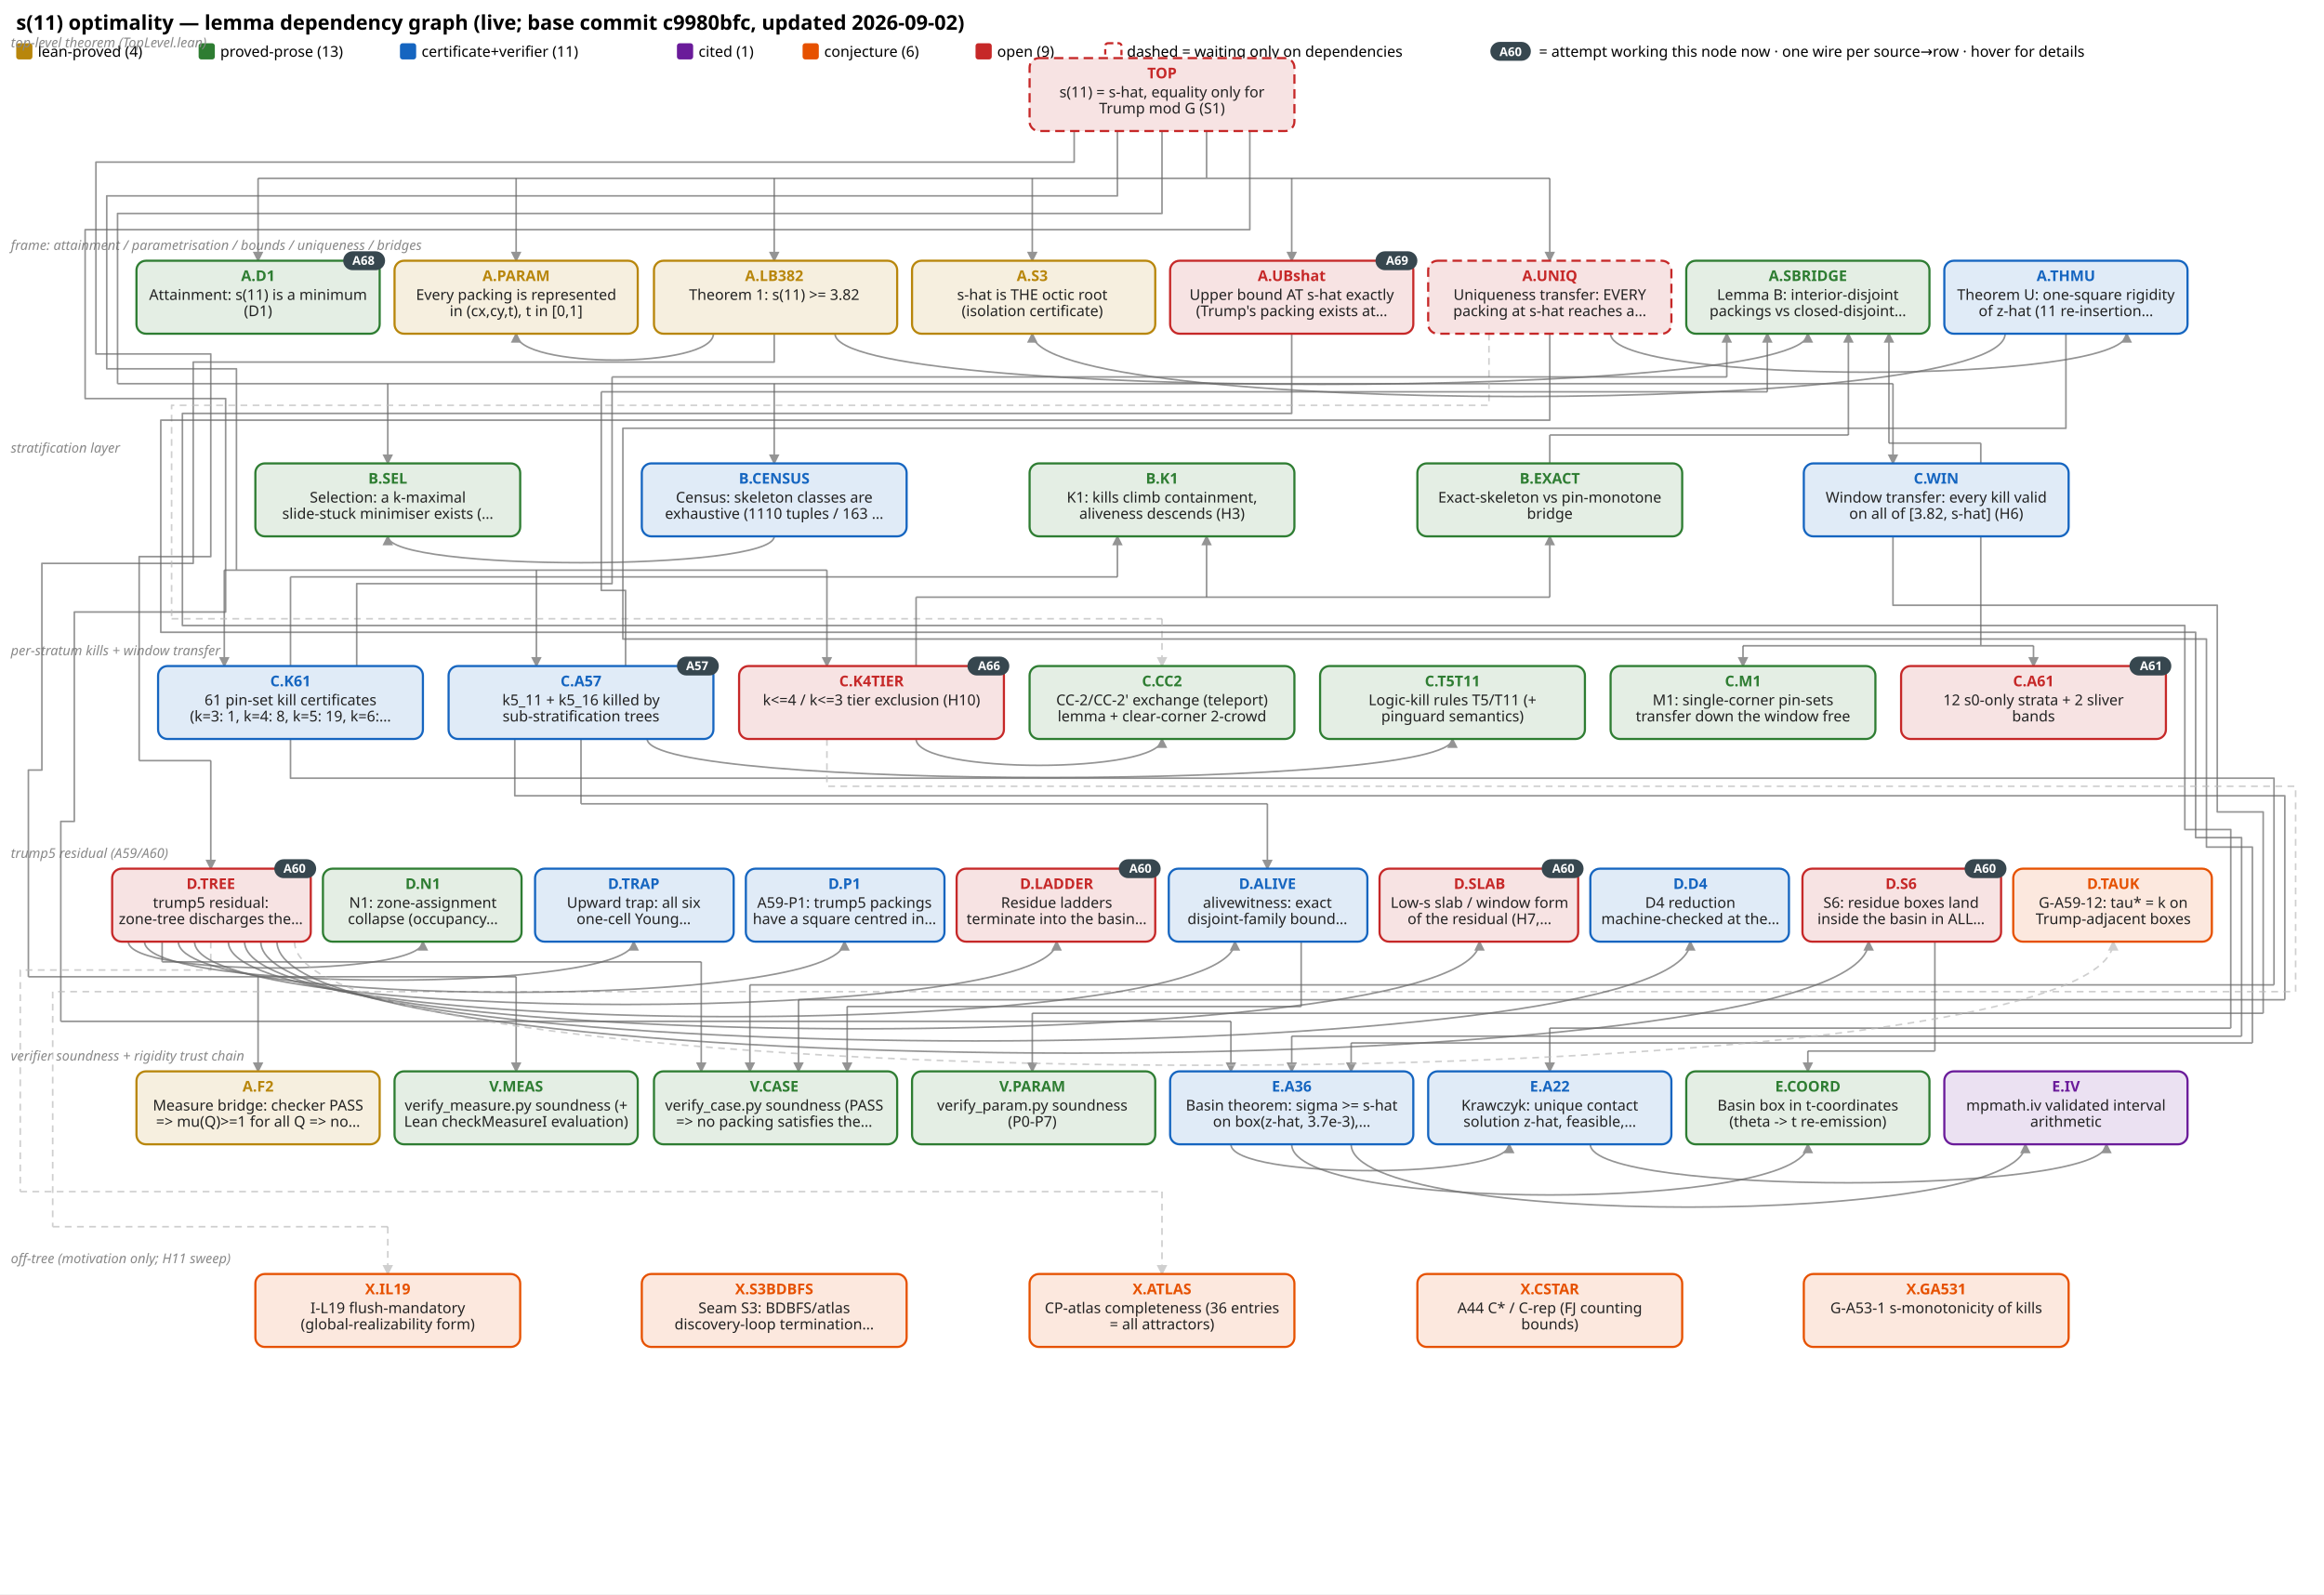
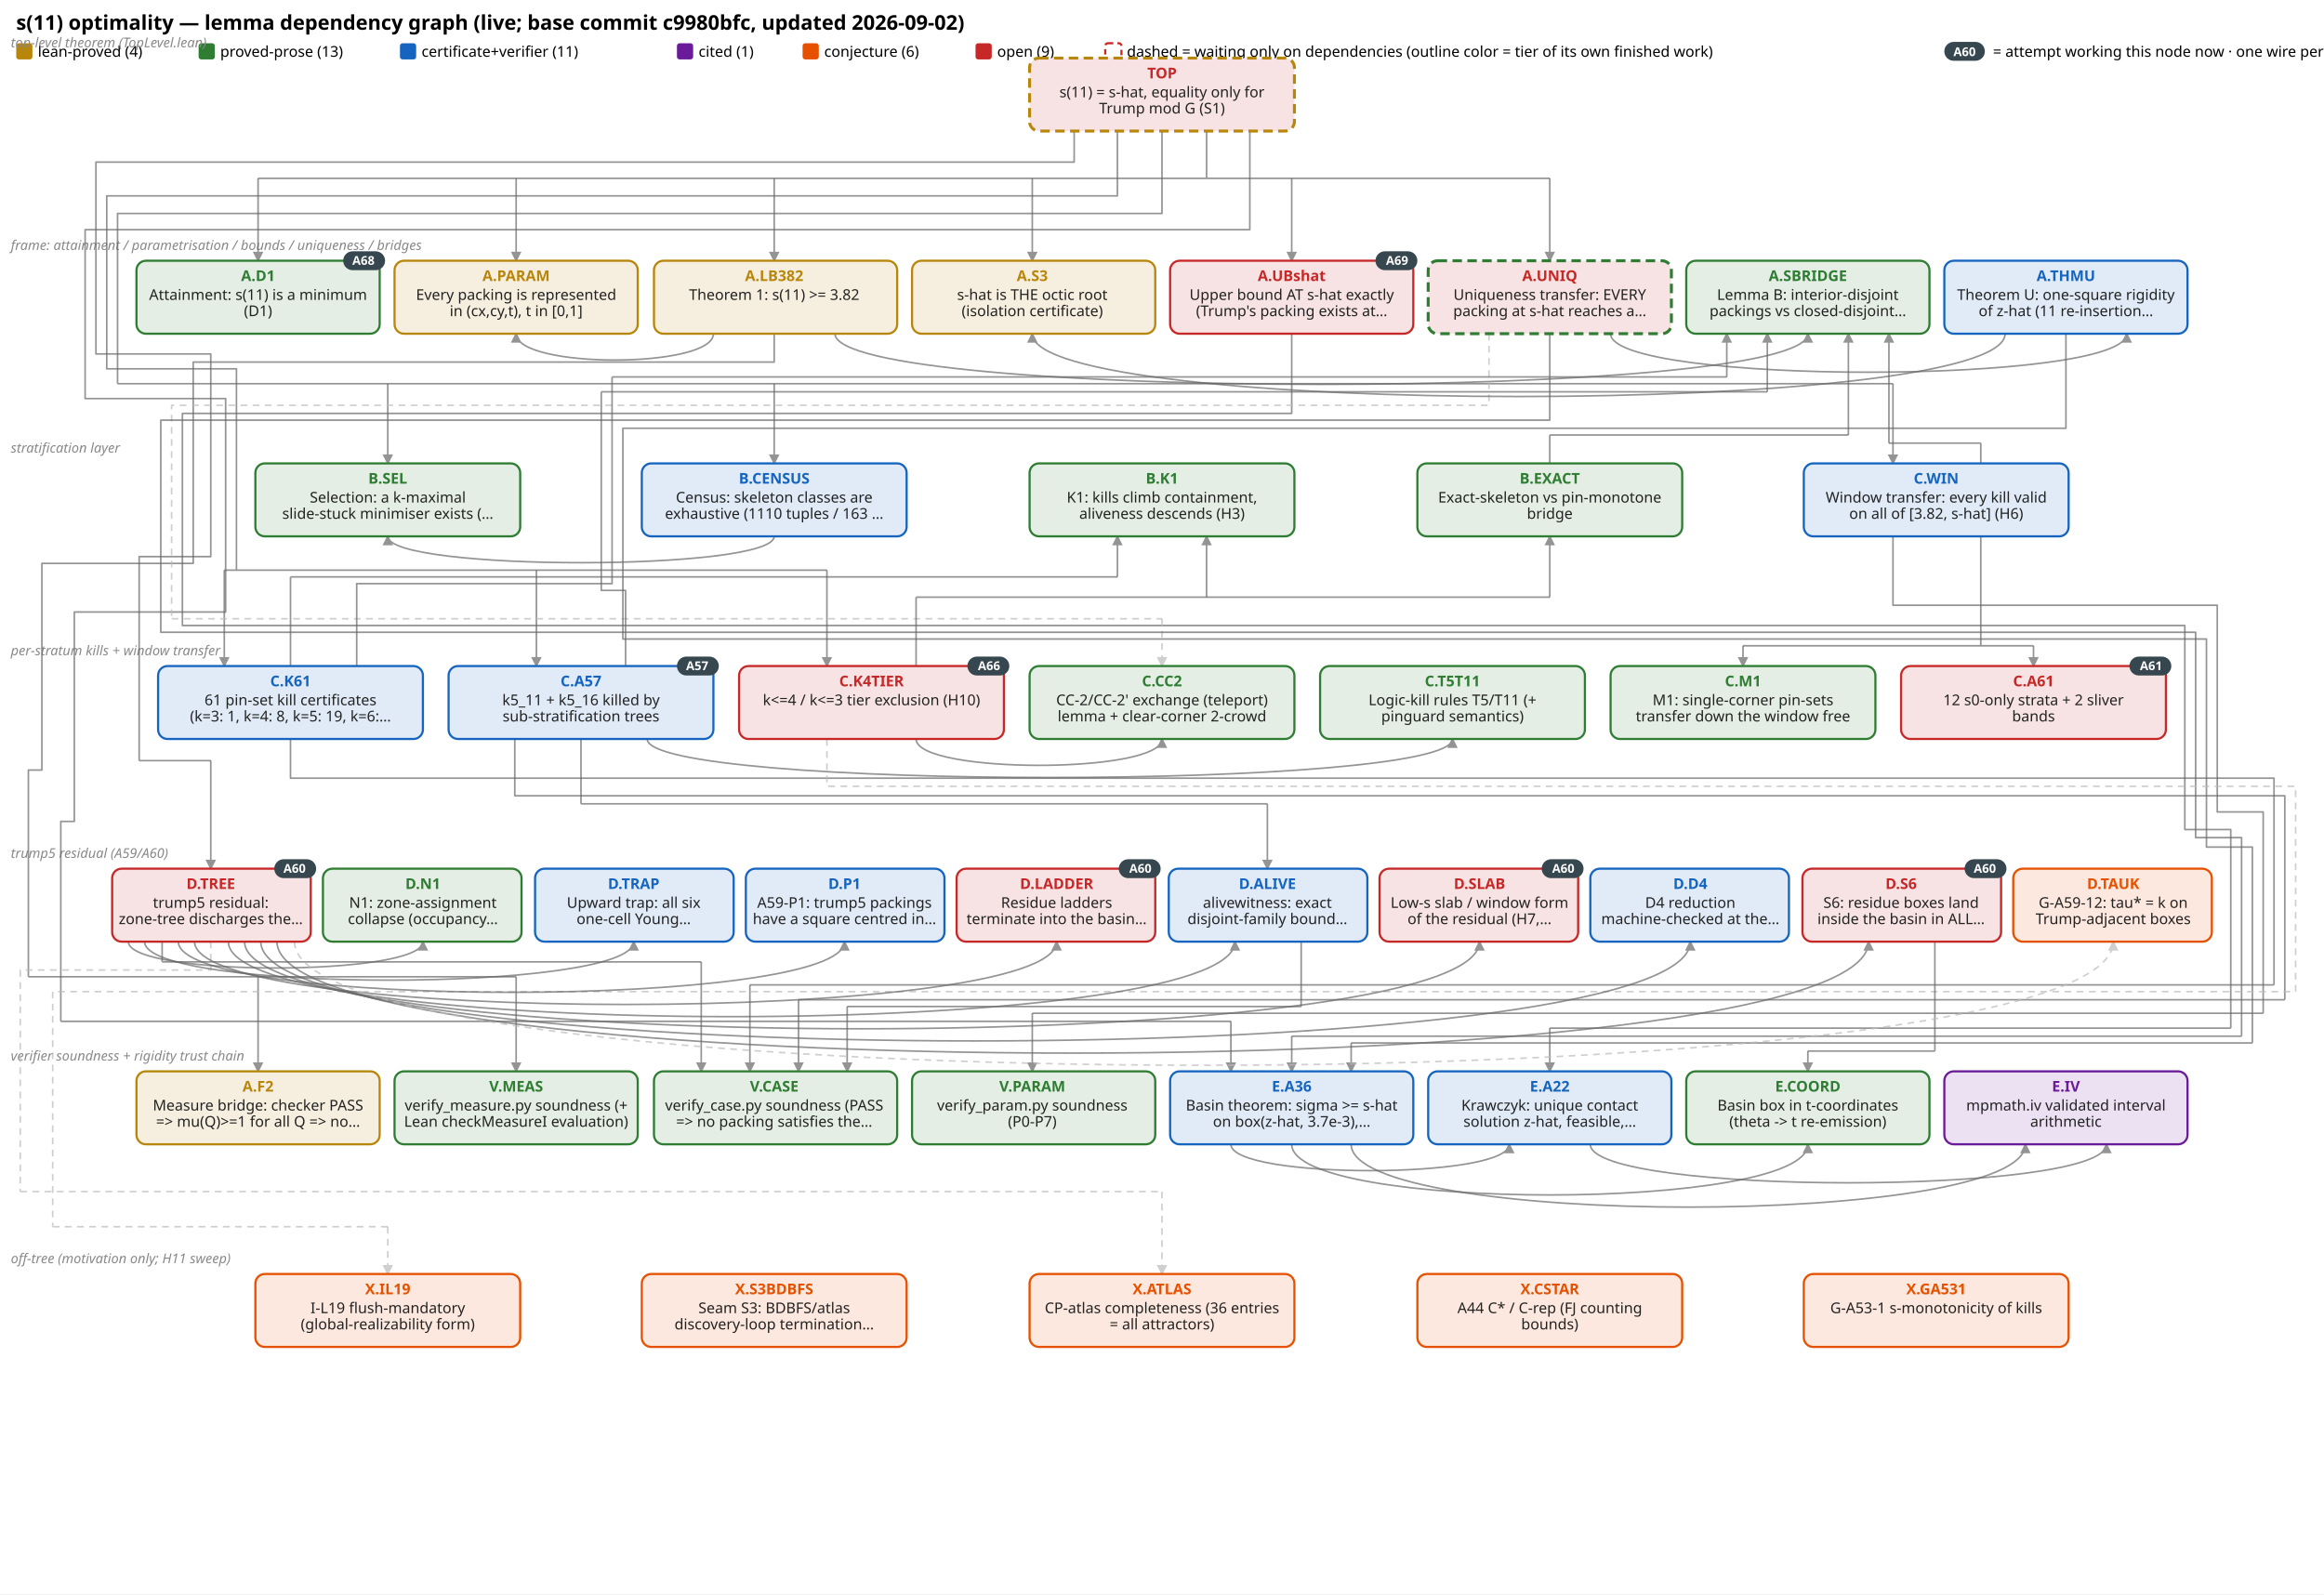
<svg xmlns="http://www.w3.org/2000/svg" width="1720" height="1180" font-family="Segoe UI, sans-serif" font-size="11">
  <defs>
    <marker id="arr" viewBox="0 0 10 10" refX="8.5" refY="5" markerWidth="6.5" markerHeight="6.5" orient="auto-start-reverse">
      <path d="M0,0 L10,5 L0,10 z" fill="#666" />
    </marker>
    <marker id="arrm" viewBox="0 0 10 10" refX="8.5" refY="5" markerWidth="6.5" markerHeight="6.5" orient="auto-start-reverse">
      <path d="M0,0 L10,5 L0,10 z" fill="#bbb" />
    </marker>
  </defs>
  <rect width="1720" height="1180" fill="white" />
  <text x="12" y="22" font-size="15" font-weight="bold">s(11) optimality — lemma dependency graph (live; base commit c9980bfc, updated 2026-09-02)</text>
  <rect x="12" y="32" width="12" height="12" fill="#b8860b" rx="2" />
  <text x="28" y="42">lean-proved (4)</text>
  <rect x="147" y="32" width="12" height="12" fill="#2e7d32" rx="2" />
  <text x="163" y="42">proved-prose (13)</text>
  <rect x="296" y="32" width="12" height="12" fill="#1565c0" rx="2" />
  <text x="312" y="42">certificate+verifier (11)</text>
  <rect x="501" y="32" width="12" height="12" fill="#6a1b9a" rx="2" />
  <text x="517" y="42">cited (1)</text>
  <rect x="594" y="32" width="12" height="12" fill="#e65100" rx="2" />
  <text x="610" y="42">conjecture (6)</text>
  <rect x="722" y="32" width="12" height="12" fill="#c62828" rx="2" />
  <text x="738" y="42">open (9)</text>
  <rect x="818" y="32" width="12" height="12" fill="none" stroke="#c62828" stroke-width="1.6" stroke-dasharray="4,3" rx="2" />
-   <text x="834" y="42">dashed = waiting only on dependencies</text>
-   <rect x="1103" y="31" width="30" height="14" rx="7" fill="#37474f" />
-   <text x="1118" y="41.5" text-anchor="middle" fill="white" font-size="9" font-weight="bold">A60</text>
-   <text x="1139" y="42">= attempt working this node now · one wire per source→row · hover for details</text>
+   <text x="834" y="42">dashed = waiting only on dependencies (outline color = tier of its own finished work)</text>
+   <rect x="1439" y="31" width="30" height="14" rx="7" fill="#37474f" />
+   <text x="1454" y="41.5" text-anchor="middle" fill="white" font-size="9" font-weight="bold">A60</text>
+   <text x="1475" y="42">= attempt working this node now · one wire per source→row · hover for details</text>
  <text x="8" y="35.0" font-size="10" fill="#888" font-style="italic">top-level theorem (TopLevel.lean)</text>
  <text x="8" y="185.0" font-size="10" fill="#888" font-style="italic">frame: attainment / parametrisation / bounds / uniqueness / bridges</text>
  <text x="8" y="335.0" font-size="10" fill="#888" font-style="italic">stratification layer</text>
  <text x="8" y="485.0" font-size="10" fill="#888" font-style="italic">per-stratum kills + window transfer</text>
  <text x="8" y="635.0" font-size="10" fill="#888" font-style="italic">trump5 residual (A59/A60)</text>
  <text x="8" y="785.0" font-size="10" fill="#888" font-style="italic">verifier soundness + rigidity trust chain</text>
  <text x="8" y="935.0" font-size="10" fill="#888" font-style="italic">off-tree (motivation only; H11 sweep)</text>
  <g>
    <path d="M 893 97 L 893 132 M 191 132 L 1147 132" fill="none" stroke="#666" stroke-width="1.2" opacity="0.7" stroke-linejoin="round" />
    <path d="M 191 132 L 191 193" fill="none" stroke="#666" stroke-width="1.2" opacity="0.7" marker-end="url(#arr)" />
    <path d="M 382 132 L 382 193" fill="none" stroke="#666" stroke-width="1.2" opacity="0.7" marker-end="url(#arr)" />
    <path d="M 573 132 L 573 193" fill="none" stroke="#666" stroke-width="1.2" opacity="0.7" marker-end="url(#arr)" />
    <path d="M 764 132 L 764 193" fill="none" stroke="#666" stroke-width="1.2" opacity="0.7" marker-end="url(#arr)" />
    <path d="M 956 132 L 956 193" fill="none" stroke="#666" stroke-width="1.2" opacity="0.7" marker-end="url(#arr)" />
    <path d="M 1147 132 L 1147 193" fill="none" stroke="#666" stroke-width="1.2" opacity="0.7" marker-end="url(#arr)" />
  </g>
  <g>
    <path d="M 860 97 L 860 158 L 87 158 L 87 284 M 87 284 L 1401 284" fill="none" stroke="#666" stroke-width="1.2" opacity="0.7" stroke-linejoin="round" />
    <path d="M 287 284 L 287 343" fill="none" stroke="#666" stroke-width="1.2" opacity="0.7" marker-end="url(#arr)" />
    <path d="M 573 284 L 573 343" fill="none" stroke="#666" stroke-width="1.2" opacity="0.7" marker-end="url(#arr)" />
    <path d="M 1401 284 L 1401 343" fill="none" stroke="#666" stroke-width="1.2" opacity="0.7" marker-end="url(#arr)" />
  </g>
  <g>
    <path d="M 827 97 L 827 145 L 79 145 L 79 273 L 175 273 L 175 422 M 166 422 L 612 422" fill="none" stroke="#666" stroke-width="1.2" opacity="0.7" stroke-linejoin="round" />
    <path d="M 166 422 L 166 493" fill="none" stroke="#666" stroke-width="1.2" opacity="0.7" marker-end="url(#arr)" />
    <path d="M 397 422 L 397 493" fill="none" stroke="#666" stroke-width="1.2" opacity="0.7" marker-end="url(#arr)" />
    <path d="M 612 422 L 612 493" fill="none" stroke="#666" stroke-width="1.2" opacity="0.7" marker-end="url(#arr)" />
  </g>
  <g>
    <path d="M 795 97 L 795 120 L 71 120 L 71 262 L 156 262 L 156 412 L 103 412 L 103 563 M 103 563 L 156 563" fill="none" stroke="#666" stroke-width="1.2" opacity="0.7" stroke-linejoin="round" />
    <path d="M 156 563 L 156 643" fill="none" stroke="#666" stroke-width="1.2" opacity="0.7" marker-end="url(#arr)" />
  </g>
  <g>
    <path d="M 925 97 L 925 170 L 63 170 L 63 295 L 167 295 L 167 453 L 55 453 L 55 608 L 45 608 L 45 756 M 45 756 L 911 756" fill="none" stroke="#666" stroke-width="1.2" opacity="0.7" stroke-linejoin="round" />
    <path d="M 911 756 L 911 793" fill="none" stroke="#666" stroke-width="1.2" opacity="0.7" marker-end="url(#arr)" />
  </g>
  <g>
    <path d="M 573 247 L 573 268 L 143 268 L 143 417 L 31 417 L 31 570 L 21 570 L 21 723 M 21 723 L 382 723" fill="none" stroke="#666" stroke-width="1.2" opacity="0.7" stroke-linejoin="round" />
    <path d="M 191 723 L 191 793" fill="none" stroke="#666" stroke-width="1.2" opacity="0.7" marker-end="url(#arr)" />
    <path d="M 382 723 L 382 793" fill="none" stroke="#666" stroke-width="1.2" opacity="0.7" marker-end="url(#arr)" />
  </g>
  <g>
    <path d="M 956 247 L 956 306 L 135 306 L 135 463 L 1617 463 L 1617 614 L 1651 614 L 1651 761 M 1147 761 L 1651 761" fill="none" stroke="#666" stroke-width="1.2" opacity="0.7" stroke-linejoin="round" />
    <path d="M 1147 761 L 1147 793" fill="none" stroke="#666" stroke-width="1.2" opacity="0.7" marker-end="url(#arr)" />
  </g>
  <g>
    <path d="M 1102 247 L 1102 300 L 127 300 L 127 458 M 127 458 L 860 458" fill="none" stroke="#bbb" stroke-width="1.2" stroke-dasharray="5,4" opacity="0.7" stroke-linejoin="round" />
    <path d="M 860 458 L 860 493" fill="none" stroke="#bbb" stroke-width="1.2" stroke-dasharray="5,4" opacity="0.7" marker-end="url(#arrm)" />
  </g>
  <g>
    <path d="M 1147 247 L 1147 311 L 119 311 L 119 468 L 1625 468 L 1625 620 L 1659 620 L 1659 767 M 956 767 L 1659 767" fill="none" stroke="#666" stroke-width="1.2" opacity="0.7" stroke-linejoin="round" />
    <path d="M 956 767 L 956 793" fill="none" stroke="#666" stroke-width="1.2" opacity="0.7" marker-end="url(#arr)" />
  </g>
  <g>
    <path d="M 1529 247 L 1529 317 L 461 317 L 461 473 L 1633 473 L 1633 627 L 1667 627 L 1667 772 M 1000 772 L 1667 772" fill="none" stroke="#666" stroke-width="1.2" opacity="0.7" stroke-linejoin="round" />
    <path d="M 1000 772 L 1000 793" fill="none" stroke="#666" stroke-width="1.2" opacity="0.7" marker-end="url(#arr)" />
  </g>
  <g>
    <path d="M 1147 343 L 1147 322 M 1147 322 L 1368 322" fill="none" stroke="#666" stroke-width="1.2" opacity="0.7" stroke-linejoin="round" />
    <path d="M 1368 322 L 1368 247" fill="none" stroke="#666" stroke-width="1.2" opacity="0.7" marker-end="url(#arr)" />
  </g>
  <g>
    <path d="M 1466 397 L 1466 478 M 1290 478 L 1505 478" fill="none" stroke="#666" stroke-width="1.2" opacity="0.7" stroke-linejoin="round" />
    <path d="M 1290 478 L 1290 493" fill="none" stroke="#666" stroke-width="1.2" opacity="0.7" marker-end="url(#arr)" />
    <path d="M 1505 478 L 1505 493" fill="none" stroke="#666" stroke-width="1.2" opacity="0.7" marker-end="url(#arr)" />
  </g>
  <g>
    <path d="M 1401 397 L 1401 448 L 1641 448 L 1641 601 L 1675 601 L 1675 750 M 764 750 L 1675 750" fill="none" stroke="#666" stroke-width="1.2" opacity="0.7" stroke-linejoin="round" />
    <path d="M 764 750 L 764 793" fill="none" stroke="#666" stroke-width="1.2" opacity="0.7" marker-end="url(#arr)" />
  </g>
  <g>
    <path d="M 1466 343 L 1466 328 M 1398 328 L 1466 328" fill="none" stroke="#666" stroke-width="1.2" opacity="0.7" stroke-linejoin="round" />
    <path d="M 1398 328 L 1398 247" fill="none" stroke="#666" stroke-width="1.2" opacity="0.7" marker-end="url(#arr)" />
  </g>
  <g>
    <path d="M 215 547 L 215 576 L 1683 576 L 1683 729 M 555 729 L 1683 729" fill="none" stroke="#666" stroke-width="1.2" opacity="0.7" stroke-linejoin="round" />
    <path d="M 555 729 L 555 793" fill="none" stroke="#666" stroke-width="1.2" opacity="0.7" marker-end="url(#arr)" />
  </g>
  <g>
    <path d="M 215 493 L 215 427 M 215 427 L 827 427" fill="none" stroke="#666" stroke-width="1.2" opacity="0.7" stroke-linejoin="round" />
    <path d="M 827 427 L 827 397" fill="none" stroke="#666" stroke-width="1.2" opacity="0.7" marker-end="url(#arr)" />
  </g>
  <g>
    <path d="M 264 493 L 264 432 L 453 432 L 453 279 M 453 279 L 1278 279" fill="none" stroke="#666" stroke-width="1.2" opacity="0.7" stroke-linejoin="round" />
    <path d="M 1278 279 L 1278 247" fill="none" stroke="#666" stroke-width="1.2" opacity="0.7" marker-end="url(#arr)" />
  </g>
  <g>
    <path d="M 381 547 L 381 589 L 1691 589 L 1691 740 M 591 740 L 1691 740" fill="none" stroke="#666" stroke-width="1.2" opacity="0.7" stroke-linejoin="round" />
    <path d="M 591 740 L 591 793" fill="none" stroke="#666" stroke-width="1.2" opacity="0.7" marker-end="url(#arr)" />
  </g>
  <g>
    <path d="M 430 547 L 430 595 M 430 595 L 938 595" fill="none" stroke="#666" stroke-width="1.2" opacity="0.7" stroke-linejoin="round" />
    <path d="M 938 595 L 938 643" fill="none" stroke="#666" stroke-width="1.2" opacity="0.7" marker-end="url(#arr)" />
  </g>
  <g>
    <path d="M 463 493 L 463 437 L 445 437 L 445 290 M 445 290 L 1308 290" fill="none" stroke="#666" stroke-width="1.2" opacity="0.7" stroke-linejoin="round" />
    <path d="M 1308 290 L 1308 247" fill="none" stroke="#666" stroke-width="1.2" opacity="0.7" marker-end="url(#arr)" />
  </g>
  <g>
    <path d="M 678 493 L 678 442 M 678 442 L 1147 442" fill="none" stroke="#666" stroke-width="1.2" opacity="0.7" stroke-linejoin="round" />
    <path d="M 893 442 L 893 397" fill="none" stroke="#666" stroke-width="1.2" opacity="0.7" marker-end="url(#arr)" />
    <path d="M 1147 442 L 1147 397" fill="none" stroke="#666" stroke-width="1.2" opacity="0.7" marker-end="url(#arr)" />
  </g>
  <g>
    <path d="M 612 547 L 612 582 L 1699 582 L 1699 734 L 39 734 L 39 908 M 39 908 L 287 908" fill="none" stroke="#bbb" stroke-width="1.2" stroke-dasharray="5,4" opacity="0.7" stroke-linejoin="round" />
    <path d="M 287 908 L 287 943" fill="none" stroke="#bbb" stroke-width="1.2" stroke-dasharray="5,4" opacity="0.7" marker-end="url(#arrm)" />
  </g>
  <g>
    <path d="M 120 697 L 120 712 M 120 712 L 519 712" fill="none" stroke="#666" stroke-width="1.2" opacity="0.7" stroke-linejoin="round" />
    <path d="M 519 712 L 519 793" fill="none" stroke="#666" stroke-width="1.2" opacity="0.7" marker-end="url(#arr)" />
  </g>
  <g>
    <path d="M 156 697 L 156 718 L 15 718 L 15 882 M 15 882 L 860 882" fill="none" stroke="#bbb" stroke-width="1.2" stroke-dasharray="5,4" opacity="0.7" stroke-linejoin="round" />
    <path d="M 860 882 L 860 943" fill="none" stroke="#bbb" stroke-width="1.2" stroke-dasharray="5,4" opacity="0.7" marker-end="url(#arrm)" />
  </g>
  <g>
    <path d="M 963 697 L 963 745 M 627 745 L 963 745" fill="none" stroke="#666" stroke-width="1.2" opacity="0.7" stroke-linejoin="round" />
    <path d="M 627 745 L 627 793" fill="none" stroke="#666" stroke-width="1.2" opacity="0.7" marker-end="url(#arr)" />
  </g>
  <g>
    <path d="M 1432 697 L 1432 778 M 1338 778 L 1432 778" fill="none" stroke="#666" stroke-width="1.2" opacity="0.7" stroke-linejoin="round" />
    <path d="M 1338 778 L 1338 793" fill="none" stroke="#666" stroke-width="1.2" opacity="0.7" marker-end="url(#arr)" />
  </g>
  <g>
    <path d="M 528 247 C 528 273 382 273 382 247" fill="none" stroke="#666" stroke-width="1.2" opacity="0.7" marker-end="url(#arr)" />
  </g>
  <g>
    <path d="M 573 397 C 573 423 287 423 287 397" fill="none" stroke="#666" stroke-width="1.2" opacity="0.7" marker-end="url(#arr)" />
  </g>
  <g>
    <path d="M 479 547 C 479 585 1075 585 1075 547" fill="none" stroke="#666" stroke-width="1.2" opacity="0.7" marker-end="url(#arr)" />
  </g>
  <g>
    <path d="M 678 547 C 678 573 860 573 860 547" fill="none" stroke="#666" stroke-width="1.2" opacity="0.7" marker-end="url(#arr)" />
  </g>
  <g>
    <path d="M 95 697 C 95 723 313 723 313 697" fill="none" stroke="#666" stroke-width="1.2" opacity="0.7" marker-end="url(#arr)" />
  </g>
  <g>
    <path d="M 107 697 C 107 735 469 735 469 697" fill="none" stroke="#666" stroke-width="1.2" opacity="0.7" marker-end="url(#arr)" />
  </g>
  <g>
    <path d="M 132 697 C 132 747 625 747 625 697" fill="none" stroke="#666" stroke-width="1.2" opacity="0.7" marker-end="url(#arr)" />
  </g>
  <g>
    <path d="M 144 697 C 144 759 782 759 782 697" fill="none" stroke="#666" stroke-width="1.2" opacity="0.7" marker-end="url(#arr)" />
  </g>
  <g>
    <path d="M 169 697 C 169 771 914 771 914 697" fill="none" stroke="#666" stroke-width="1.2" opacity="0.7" marker-end="url(#arr)" />
  </g>
  <g>
    <path d="M 181 697 C 181 783 1095 783 1095 697" fill="none" stroke="#666" stroke-width="1.2" opacity="0.7" marker-end="url(#arr)" />
  </g>
  <g>
    <path d="M 193 697 C 193 795 1251 795 1251 697" fill="none" stroke="#666" stroke-width="1.2" opacity="0.7" marker-end="url(#arr)" />
  </g>
  <g>
    <path d="M 205 697 C 205 807 1383 807 1383 697" fill="none" stroke="#666" stroke-width="1.2" opacity="0.7" marker-end="url(#arr)" />
  </g>
  <g>
    <path d="M 218 697 C 218 819 1564 819 1564 697" fill="none" stroke="#bbb" stroke-width="1.2" stroke-dasharray="5,4" opacity="0.7" marker-end="url(#arrm)" />
  </g>
  <g>
    <path d="M 911 847 C 911 873 1117 873 1117 847" fill="none" stroke="#666" stroke-width="1.2" opacity="0.7" marker-end="url(#arr)" />
  </g>
  <g>
    <path d="M 1000 847 C 1000 909 1499 909 1499 847" fill="none" stroke="#666" stroke-width="1.2" opacity="0.7" marker-end="url(#arr)" />
  </g>
  <g>
    <path d="M 956 847 C 956 897 1338 897 1338 847" fill="none" stroke="#666" stroke-width="1.2" opacity="0.7" marker-end="url(#arr)" />
  </g>
  <g>
    <path d="M 1177 847 C 1177 885 1559 885 1559 847" fill="none" stroke="#666" stroke-width="1.2" opacity="0.7" marker-end="url(#arr)" />
  </g>
  <g>
    <path d="M 618 247 C 618 297 1338 297 1338 247" fill="none" stroke="#666" stroke-width="1.2" opacity="0.7" marker-end="url(#arr)" />
  </g>
  <g>
    <path d="M 1192 247 C 1192 285 1574 285 1574 247" fill="none" stroke="#666" stroke-width="1.2" opacity="0.7" marker-end="url(#arr)" />
  </g>
  <g>
    <path d="M 1484 247 C 1484 309 764 309 764 247" fill="none" stroke="#666" stroke-width="1.2" opacity="0.7" marker-end="url(#arr)" />
  </g>
  <g>
    <rect x="762" y="43" width="196" height="54" rx="7" fill="white" />
-     <rect x="762" y="43" width="196" height="54" rx="7" fill="#c62828" fill-opacity="0.13" stroke="#c62828" stroke-width="1.6" stroke-dasharray="7,4" />
+     <rect x="762" y="43" width="196" height="54" rx="7" fill="#c62828" fill-opacity="0.13" stroke="#b8860b" stroke-width="2.2" stroke-dasharray="7,4" />
    <text x="860" y="58" text-anchor="middle" font-weight="bold" fill="#c62828">TOP</text>
    <text x="860" y="72" text-anchor="middle" fill="#222">s(11) = s-hat, equality only for</text>
    <text x="860" y="84" text-anchor="middle" fill="#222">Trump mod G (S1)</text>
  </g>
  <g>
    <rect x="101" y="193" width="180" height="54" rx="7" fill="white" />
    <rect x="101" y="193" width="180" height="54" rx="7" fill="#2e7d32" fill-opacity="0.13" stroke="#2e7d32" stroke-width="1.6" />
    <text x="191" y="208" text-anchor="middle" font-weight="bold" fill="#2e7d32">A.D1</text>
    <text x="191" y="222" text-anchor="middle" fill="#222">Attainment: s(11) is a minimum</text>
    <text x="191" y="234" text-anchor="middle" fill="#222">(D1)</text>
    <rect x="254" y="186" width="31" height="14" rx="7" fill="#37474f" />
    <text x="269" y="196" text-anchor="middle" fill="white" font-size="9" font-weight="bold">A68</text>
  </g>
  <g>
    <rect x="292" y="193" width="180" height="54" rx="7" fill="white" />
    <rect x="292" y="193" width="180" height="54" rx="7" fill="#b8860b" fill-opacity="0.13" stroke="#b8860b" stroke-width="1.6" />
    <text x="382" y="208" text-anchor="middle" font-weight="bold" fill="#b8860b">A.PARAM</text>
    <text x="382" y="222" text-anchor="middle" fill="#222">Every packing is represented</text>
    <text x="382" y="234" text-anchor="middle" fill="#222">in (cx,cy,t), t in [0,1]</text>
  </g>
  <g>
    <rect x="484" y="193" width="180" height="54" rx="7" fill="white" />
    <rect x="484" y="193" width="180" height="54" rx="7" fill="#b8860b" fill-opacity="0.13" stroke="#b8860b" stroke-width="1.6" />
    <text x="573" y="208" text-anchor="middle" font-weight="bold" fill="#b8860b">A.LB382</text>
    <text x="573" y="222" text-anchor="middle" fill="#222">Theorem 1: s(11) &gt;= 3.82</text>
  </g>
  <g>
    <rect x="675" y="193" width="180" height="54" rx="7" fill="white" />
    <rect x="675" y="193" width="180" height="54" rx="7" fill="#b8860b" fill-opacity="0.13" stroke="#b8860b" stroke-width="1.6" />
    <text x="764" y="208" text-anchor="middle" font-weight="bold" fill="#b8860b">A.S3</text>
    <text x="764" y="222" text-anchor="middle" fill="#222">s-hat is THE octic root</text>
    <text x="764" y="234" text-anchor="middle" fill="#222">(isolation certificate)</text>
  </g>
  <g>
    <rect x="866" y="193" width="180" height="54" rx="7" fill="white" />
    <rect x="866" y="193" width="180" height="54" rx="7" fill="#c62828" fill-opacity="0.13" stroke="#c62828" stroke-width="1.6" />
    <text x="956" y="208" text-anchor="middle" font-weight="bold" fill="#c62828">A.UBshat</text>
    <text x="956" y="222" text-anchor="middle" fill="#222">Upper bound AT s-hat exactly</text>
    <text x="956" y="234" text-anchor="middle" fill="#222">(Trump's packing exists at…</text>
    <rect x="1018" y="186" width="31" height="14" rx="7" fill="#37474f" />
    <text x="1034" y="196" text-anchor="middle" fill="white" font-size="9" font-weight="bold">A69</text>
  </g>
  <g>
    <rect x="1057" y="193" width="180" height="54" rx="7" fill="white" />
-     <rect x="1057" y="193" width="180" height="54" rx="7" fill="#c62828" fill-opacity="0.13" stroke="#c62828" stroke-width="1.6" stroke-dasharray="7,4" />
+     <rect x="1057" y="193" width="180" height="54" rx="7" fill="#c62828" fill-opacity="0.13" stroke="#2e7d32" stroke-width="2.2" stroke-dasharray="7,4" />
    <text x="1147" y="208" text-anchor="middle" font-weight="bold" fill="#c62828">A.UNIQ</text>
    <text x="1147" y="222" text-anchor="middle" fill="#222">Uniqueness transfer: EVERY</text>
    <text x="1147" y="234" text-anchor="middle" fill="#222">packing at s-hat reaches a…</text>
  </g>
  <g>
    <rect x="1248" y="193" width="180" height="54" rx="7" fill="white" />
    <rect x="1248" y="193" width="180" height="54" rx="7" fill="#2e7d32" fill-opacity="0.13" stroke="#2e7d32" stroke-width="1.6" />
    <text x="1338" y="208" text-anchor="middle" font-weight="bold" fill="#2e7d32">A.SBRIDGE</text>
    <text x="1338" y="222" text-anchor="middle" fill="#222">Lemma B: interior-disjoint</text>
    <text x="1338" y="234" text-anchor="middle" fill="#222">packings vs closed-disjoint…</text>
  </g>
  <g>
    <rect x="1439" y="193" width="180" height="54" rx="7" fill="white" />
    <rect x="1439" y="193" width="180" height="54" rx="7" fill="#1565c0" fill-opacity="0.13" stroke="#1565c0" stroke-width="1.6" />
    <text x="1529" y="208" text-anchor="middle" font-weight="bold" fill="#1565c0">A.THMU</text>
    <text x="1529" y="222" text-anchor="middle" fill="#222">Theorem U: one-square rigidity</text>
    <text x="1529" y="234" text-anchor="middle" fill="#222">of z-hat (11 re-insertion…</text>
  </g>
  <g>
    <rect x="189" y="343" width="196" height="54" rx="7" fill="white" />
    <rect x="189" y="343" width="196" height="54" rx="7" fill="#2e7d32" fill-opacity="0.13" stroke="#2e7d32" stroke-width="1.6" />
    <text x="287" y="358" text-anchor="middle" font-weight="bold" fill="#2e7d32">B.SEL</text>
    <text x="287" y="372" text-anchor="middle" fill="#222">Selection: a k-maximal</text>
    <text x="287" y="384" text-anchor="middle" fill="#222">slide-stuck minimiser exists (…</text>
  </g>
  <g>
    <rect x="475" y="343" width="196" height="54" rx="7" fill="white" />
    <rect x="475" y="343" width="196" height="54" rx="7" fill="#1565c0" fill-opacity="0.13" stroke="#1565c0" stroke-width="1.6" />
    <text x="573" y="358" text-anchor="middle" font-weight="bold" fill="#1565c0">B.CENSUS</text>
    <text x="573" y="372" text-anchor="middle" fill="#222">Census: skeleton classes are</text>
    <text x="573" y="384" text-anchor="middle" fill="#222">exhaustive (1110 tuples / 163 …</text>
  </g>
  <g>
    <rect x="762" y="343" width="196" height="54" rx="7" fill="white" />
    <rect x="762" y="343" width="196" height="54" rx="7" fill="#2e7d32" fill-opacity="0.13" stroke="#2e7d32" stroke-width="1.6" />
    <text x="860" y="358" text-anchor="middle" font-weight="bold" fill="#2e7d32">B.K1</text>
    <text x="860" y="372" text-anchor="middle" fill="#222">K1: kills climb containment,</text>
    <text x="860" y="384" text-anchor="middle" fill="#222">aliveness descends (H3)</text>
  </g>
  <g>
    <rect x="1049" y="343" width="196" height="54" rx="7" fill="white" />
    <rect x="1049" y="343" width="196" height="54" rx="7" fill="#2e7d32" fill-opacity="0.13" stroke="#2e7d32" stroke-width="1.6" />
    <text x="1147" y="358" text-anchor="middle" font-weight="bold" fill="#2e7d32">B.EXACT</text>
    <text x="1147" y="372" text-anchor="middle" fill="#222">Exact-skeleton vs pin-monotone</text>
    <text x="1147" y="384" text-anchor="middle" fill="#222">bridge</text>
  </g>
  <g>
    <rect x="1335" y="343" width="196" height="54" rx="7" fill="white" />
    <rect x="1335" y="343" width="196" height="54" rx="7" fill="#1565c0" fill-opacity="0.13" stroke="#1565c0" stroke-width="1.6" />
    <text x="1433" y="358" text-anchor="middle" font-weight="bold" fill="#1565c0">C.WIN</text>
    <text x="1433" y="372" text-anchor="middle" fill="#222">Window transfer: every kill valid</text>
    <text x="1433" y="384" text-anchor="middle" fill="#222">on all of [3.82, s-hat] (H6)</text>
  </g>
  <g>
    <rect x="117" y="493" width="196" height="54" rx="7" fill="white" />
    <rect x="117" y="493" width="196" height="54" rx="7" fill="#1565c0" fill-opacity="0.13" stroke="#1565c0" stroke-width="1.6" />
    <text x="215" y="508" text-anchor="middle" font-weight="bold" fill="#1565c0">C.K61</text>
    <text x="215" y="522" text-anchor="middle" fill="#222">61 pin-set kill certificates</text>
    <text x="215" y="534" text-anchor="middle" fill="#222">(k=3: 1, k=4: 8, k=5: 19, k=6:…</text>
  </g>
  <g>
    <rect x="332" y="493" width="196" height="54" rx="7" fill="white" />
    <rect x="332" y="493" width="196" height="54" rx="7" fill="#1565c0" fill-opacity="0.13" stroke="#1565c0" stroke-width="1.6" />
    <text x="430" y="508" text-anchor="middle" font-weight="bold" fill="#1565c0">C.A57</text>
    <text x="430" y="522" text-anchor="middle" fill="#222">k5_11 + k5_16 killed by</text>
    <text x="430" y="534" text-anchor="middle" fill="#222">sub-stratification trees</text>
    <rect x="501" y="486" width="31" height="14" rx="7" fill="#37474f" />
    <text x="516" y="496" text-anchor="middle" fill="white" font-size="9" font-weight="bold">A57</text>
  </g>
  <g>
    <rect x="547" y="493" width="196" height="54" rx="7" fill="white" />
    <rect x="547" y="493" width="196" height="54" rx="7" fill="#c62828" fill-opacity="0.13" stroke="#c62828" stroke-width="1.6" />
    <text x="645" y="508" text-anchor="middle" font-weight="bold" fill="#c62828">C.K4TIER</text>
    <text x="645" y="522" text-anchor="middle" fill="#222">k&lt;=4 / k&lt;=3 tier exclusion (H10)</text>
    <rect x="716" y="486" width="31" height="14" rx="7" fill="#37474f" />
    <text x="732" y="496" text-anchor="middle" fill="white" font-size="9" font-weight="bold">A66</text>
  </g>
  <g>
    <rect x="762" y="493" width="196" height="54" rx="7" fill="white" />
    <rect x="762" y="493" width="196" height="54" rx="7" fill="#2e7d32" fill-opacity="0.13" stroke="#2e7d32" stroke-width="1.6" />
    <text x="860" y="508" text-anchor="middle" font-weight="bold" fill="#2e7d32">C.CC2</text>
    <text x="860" y="522" text-anchor="middle" fill="#222">CC-2/CC-2' exchange (teleport)</text>
    <text x="860" y="534" text-anchor="middle" fill="#222">lemma + clear-corner 2-crowd</text>
  </g>
  <g>
    <rect x="977" y="493" width="196" height="54" rx="7" fill="white" />
    <rect x="977" y="493" width="196" height="54" rx="7" fill="#2e7d32" fill-opacity="0.13" stroke="#2e7d32" stroke-width="1.6" />
    <text x="1075" y="508" text-anchor="middle" font-weight="bold" fill="#2e7d32">C.T5T11</text>
    <text x="1075" y="522" text-anchor="middle" fill="#222">Logic-kill rules T5/T11 (+</text>
    <text x="1075" y="534" text-anchor="middle" fill="#222">pinguard semantics)</text>
  </g>
  <g>
    <rect x="1192" y="493" width="196" height="54" rx="7" fill="white" />
    <rect x="1192" y="493" width="196" height="54" rx="7" fill="#2e7d32" fill-opacity="0.13" stroke="#2e7d32" stroke-width="1.6" />
    <text x="1290" y="508" text-anchor="middle" font-weight="bold" fill="#2e7d32">C.M1</text>
    <text x="1290" y="522" text-anchor="middle" fill="#222">M1: single-corner pin-sets</text>
    <text x="1290" y="534" text-anchor="middle" fill="#222">transfer down the window free</text>
  </g>
  <g>
    <rect x="1407" y="493" width="196" height="54" rx="7" fill="white" />
    <rect x="1407" y="493" width="196" height="54" rx="7" fill="#c62828" fill-opacity="0.13" stroke="#c62828" stroke-width="1.6" />
    <text x="1505" y="508" text-anchor="middle" font-weight="bold" fill="#c62828">C.A61</text>
    <text x="1505" y="522" text-anchor="middle" fill="#222">12 s0-only strata + 2 sliver</text>
    <text x="1505" y="534" text-anchor="middle" fill="#222">bands</text>
    <rect x="1576" y="486" width="31" height="14" rx="7" fill="#37474f" />
    <text x="1592" y="496" text-anchor="middle" fill="white" font-size="9" font-weight="bold">A61</text>
  </g>
  <g>
    <rect x="83" y="643" width="147" height="54" rx="7" fill="white" />
    <rect x="83" y="643" width="147" height="54" rx="7" fill="#c62828" fill-opacity="0.13" stroke="#c62828" stroke-width="1.6" />
    <text x="156" y="658" text-anchor="middle" font-weight="bold" fill="#c62828">D.TREE</text>
    <text x="156" y="672" text-anchor="middle" fill="#222">trump5 residual:</text>
    <text x="156" y="684" text-anchor="middle" fill="#222">zone-tree discharges the…</text>
    <rect x="203" y="636" width="31" height="14" rx="7" fill="#37474f" />
    <text x="218" y="646" text-anchor="middle" fill="white" font-size="9" font-weight="bold">A60</text>
  </g>
  <g>
    <rect x="239" y="643" width="147" height="54" rx="7" fill="white" />
    <rect x="239" y="643" width="147" height="54" rx="7" fill="#2e7d32" fill-opacity="0.13" stroke="#2e7d32" stroke-width="1.6" />
    <text x="313" y="658" text-anchor="middle" font-weight="bold" fill="#2e7d32">D.N1</text>
    <text x="313" y="672" text-anchor="middle" fill="#222">N1: zone-assignment</text>
    <text x="313" y="684" text-anchor="middle" fill="#222">collapse (occupancy…</text>
  </g>
  <g>
    <rect x="396" y="643" width="147" height="54" rx="7" fill="white" />
    <rect x="396" y="643" width="147" height="54" rx="7" fill="#1565c0" fill-opacity="0.13" stroke="#1565c0" stroke-width="1.6" />
    <text x="469" y="658" text-anchor="middle" font-weight="bold" fill="#1565c0">D.TRAP</text>
    <text x="469" y="672" text-anchor="middle" fill="#222">Upward trap: all six</text>
    <text x="469" y="684" text-anchor="middle" fill="#222">one-cell Young…</text>
  </g>
  <g>
    <rect x="552" y="643" width="147" height="54" rx="7" fill="white" />
    <rect x="552" y="643" width="147" height="54" rx="7" fill="#1565c0" fill-opacity="0.13" stroke="#1565c0" stroke-width="1.6" />
    <text x="625" y="658" text-anchor="middle" font-weight="bold" fill="#1565c0">D.P1</text>
    <text x="625" y="672" text-anchor="middle" fill="#222">A59-P1: trump5 packings</text>
    <text x="625" y="684" text-anchor="middle" fill="#222">have a square centred in…</text>
  </g>
  <g>
    <rect x="708" y="643" width="147" height="54" rx="7" fill="white" />
    <rect x="708" y="643" width="147" height="54" rx="7" fill="#c62828" fill-opacity="0.13" stroke="#c62828" stroke-width="1.6" />
    <text x="782" y="658" text-anchor="middle" font-weight="bold" fill="#c62828">D.LADDER</text>
    <text x="782" y="672" text-anchor="middle" fill="#222">Residue ladders</text>
    <text x="782" y="684" text-anchor="middle" fill="#222">terminate into the basin…</text>
    <rect x="828" y="636" width="31" height="14" rx="7" fill="#37474f" />
    <text x="844" y="646" text-anchor="middle" fill="white" font-size="9" font-weight="bold">A60</text>
  </g>
  <g>
    <rect x="865" y="643" width="147" height="54" rx="7" fill="white" />
    <rect x="865" y="643" width="147" height="54" rx="7" fill="#1565c0" fill-opacity="0.13" stroke="#1565c0" stroke-width="1.6" />
    <text x="938" y="658" text-anchor="middle" font-weight="bold" fill="#1565c0">D.ALIVE</text>
    <text x="938" y="672" text-anchor="middle" fill="#222">alivewitness: exact</text>
    <text x="938" y="684" text-anchor="middle" fill="#222">disjoint-family bound…</text>
  </g>
  <g>
    <rect x="1021" y="643" width="147" height="54" rx="7" fill="white" />
    <rect x="1021" y="643" width="147" height="54" rx="7" fill="#c62828" fill-opacity="0.13" stroke="#c62828" stroke-width="1.6" />
    <text x="1095" y="658" text-anchor="middle" font-weight="bold" fill="#c62828">D.SLAB</text>
    <text x="1095" y="672" text-anchor="middle" fill="#222">Low-s slab / window form</text>
    <text x="1095" y="684" text-anchor="middle" fill="#222">of the residual (H7,…</text>
    <rect x="1141" y="636" width="31" height="14" rx="7" fill="#37474f" />
    <text x="1157" y="646" text-anchor="middle" fill="white" font-size="9" font-weight="bold">A60</text>
  </g>
  <g>
    <rect x="1177" y="643" width="147" height="54" rx="7" fill="white" />
    <rect x="1177" y="643" width="147" height="54" rx="7" fill="#1565c0" fill-opacity="0.13" stroke="#1565c0" stroke-width="1.6" />
    <text x="1251" y="658" text-anchor="middle" font-weight="bold" fill="#1565c0">D.D4</text>
    <text x="1251" y="672" text-anchor="middle" fill="#222">D4 reduction</text>
    <text x="1251" y="684" text-anchor="middle" fill="#222">machine-checked at the…</text>
  </g>
  <g>
    <rect x="1334" y="643" width="147" height="54" rx="7" fill="white" />
    <rect x="1334" y="643" width="147" height="54" rx="7" fill="#c62828" fill-opacity="0.13" stroke="#c62828" stroke-width="1.6" />
    <text x="1407" y="658" text-anchor="middle" font-weight="bold" fill="#c62828">D.S6</text>
    <text x="1407" y="672" text-anchor="middle" fill="#222">S6: residue boxes land</text>
    <text x="1407" y="684" text-anchor="middle" fill="#222">inside the basin in ALL…</text>
    <rect x="1454" y="636" width="31" height="14" rx="7" fill="#37474f" />
    <text x="1469" y="646" text-anchor="middle" fill="white" font-size="9" font-weight="bold">A60</text>
  </g>
  <g>
    <rect x="1490" y="643" width="147" height="54" rx="7" fill="white" />
    <rect x="1490" y="643" width="147" height="54" rx="7" fill="#e65100" fill-opacity="0.13" stroke="#e65100" stroke-width="1.6" />
    <text x="1564" y="658" text-anchor="middle" font-weight="bold" fill="#e65100">D.TAUK</text>
    <text x="1564" y="672" text-anchor="middle" fill="#222">G-A59-12: tau* = k on</text>
    <text x="1564" y="684" text-anchor="middle" fill="#222">Trump-adjacent boxes</text>
  </g>
  <g>
    <rect x="101" y="793" width="180" height="54" rx="7" fill="white" />
    <rect x="101" y="793" width="180" height="54" rx="7" fill="#b8860b" fill-opacity="0.13" stroke="#b8860b" stroke-width="1.6" />
    <text x="191" y="808" text-anchor="middle" font-weight="bold" fill="#b8860b">A.F2</text>
    <text x="191" y="822" text-anchor="middle" fill="#222">Measure bridge: checker PASS</text>
    <text x="191" y="834" text-anchor="middle" fill="#222">=&gt; mu(Q)&gt;=1 for all Q =&gt; no…</text>
  </g>
  <g>
    <rect x="292" y="793" width="180" height="54" rx="7" fill="white" />
    <rect x="292" y="793" width="180" height="54" rx="7" fill="#2e7d32" fill-opacity="0.13" stroke="#2e7d32" stroke-width="1.6" />
    <text x="382" y="808" text-anchor="middle" font-weight="bold" fill="#2e7d32">V.MEAS</text>
    <text x="382" y="822" text-anchor="middle" fill="#222">verify_measure.py soundness (+</text>
    <text x="382" y="834" text-anchor="middle" fill="#222">Lean checkMeasureI evaluation)</text>
  </g>
  <g>
    <rect x="484" y="793" width="180" height="54" rx="7" fill="white" />
    <rect x="484" y="793" width="180" height="54" rx="7" fill="#2e7d32" fill-opacity="0.13" stroke="#2e7d32" stroke-width="1.6" />
    <text x="573" y="808" text-anchor="middle" font-weight="bold" fill="#2e7d32">V.CASE</text>
    <text x="573" y="822" text-anchor="middle" fill="#222">verify_case.py soundness (PASS</text>
    <text x="573" y="834" text-anchor="middle" fill="#222">=&gt; no packing satisfies the…</text>
  </g>
  <g>
    <rect x="675" y="793" width="180" height="54" rx="7" fill="white" />
    <rect x="675" y="793" width="180" height="54" rx="7" fill="#2e7d32" fill-opacity="0.13" stroke="#2e7d32" stroke-width="1.6" />
    <text x="764" y="808" text-anchor="middle" font-weight="bold" fill="#2e7d32">V.PARAM</text>
    <text x="764" y="822" text-anchor="middle" fill="#222">verify_param.py soundness</text>
    <text x="764" y="834" text-anchor="middle" fill="#222">(P0-P7)</text>
  </g>
  <g>
    <rect x="866" y="793" width="180" height="54" rx="7" fill="white" />
    <rect x="866" y="793" width="180" height="54" rx="7" fill="#1565c0" fill-opacity="0.13" stroke="#1565c0" stroke-width="1.6" />
    <text x="956" y="808" text-anchor="middle" font-weight="bold" fill="#1565c0">E.A36</text>
    <text x="956" y="822" text-anchor="middle" fill="#222">Basin theorem: sigma &gt;= s-hat</text>
    <text x="956" y="834" text-anchor="middle" fill="#222">on box(z-hat, 3.7e-3),…</text>
  </g>
  <g>
    <rect x="1057" y="793" width="180" height="54" rx="7" fill="white" />
    <rect x="1057" y="793" width="180" height="54" rx="7" fill="#1565c0" fill-opacity="0.13" stroke="#1565c0" stroke-width="1.6" />
    <text x="1147" y="808" text-anchor="middle" font-weight="bold" fill="#1565c0">E.A22</text>
    <text x="1147" y="822" text-anchor="middle" fill="#222">Krawczyk: unique contact</text>
    <text x="1147" y="834" text-anchor="middle" fill="#222">solution z-hat, feasible,…</text>
  </g>
  <g>
    <rect x="1248" y="793" width="180" height="54" rx="7" fill="white" />
    <rect x="1248" y="793" width="180" height="54" rx="7" fill="#2e7d32" fill-opacity="0.13" stroke="#2e7d32" stroke-width="1.6" />
    <text x="1338" y="808" text-anchor="middle" font-weight="bold" fill="#2e7d32">E.COORD</text>
    <text x="1338" y="822" text-anchor="middle" fill="#222">Basin box in t-coordinates</text>
    <text x="1338" y="834" text-anchor="middle" fill="#222">(theta -&gt; t re-emission)</text>
  </g>
  <g>
    <rect x="1439" y="793" width="180" height="54" rx="7" fill="white" />
    <rect x="1439" y="793" width="180" height="54" rx="7" fill="#6a1b9a" fill-opacity="0.13" stroke="#6a1b9a" stroke-width="1.6" />
    <text x="1529" y="808" text-anchor="middle" font-weight="bold" fill="#6a1b9a">E.IV</text>
    <text x="1529" y="822" text-anchor="middle" fill="#222">mpmath.iv validated interval</text>
    <text x="1529" y="834" text-anchor="middle" fill="#222">arithmetic</text>
  </g>
  <g>
    <rect x="189" y="943" width="196" height="54" rx="7" fill="white" />
    <rect x="189" y="943" width="196" height="54" rx="7" fill="#e65100" fill-opacity="0.13" stroke="#e65100" stroke-width="1.6" />
    <text x="287" y="958" text-anchor="middle" font-weight="bold" fill="#e65100">X.IL19</text>
    <text x="287" y="972" text-anchor="middle" fill="#222">I-L19 flush-mandatory</text>
    <text x="287" y="984" text-anchor="middle" fill="#222">(global-realizability form)</text>
  </g>
  <g>
    <rect x="475" y="943" width="196" height="54" rx="7" fill="white" />
    <rect x="475" y="943" width="196" height="54" rx="7" fill="#e65100" fill-opacity="0.13" stroke="#e65100" stroke-width="1.6" />
    <text x="573" y="958" text-anchor="middle" font-weight="bold" fill="#e65100">X.S3BDBFS</text>
    <text x="573" y="972" text-anchor="middle" fill="#222">Seam S3: BDBFS/atlas</text>
    <text x="573" y="984" text-anchor="middle" fill="#222">discovery-loop termination…</text>
  </g>
  <g>
    <rect x="762" y="943" width="196" height="54" rx="7" fill="white" />
    <rect x="762" y="943" width="196" height="54" rx="7" fill="#e65100" fill-opacity="0.13" stroke="#e65100" stroke-width="1.6" />
    <text x="860" y="958" text-anchor="middle" font-weight="bold" fill="#e65100">X.ATLAS</text>
    <text x="860" y="972" text-anchor="middle" fill="#222">CP-atlas completeness (36 entries</text>
    <text x="860" y="984" text-anchor="middle" fill="#222">= all attractors)</text>
  </g>
  <g>
    <rect x="1049" y="943" width="196" height="54" rx="7" fill="white" />
    <rect x="1049" y="943" width="196" height="54" rx="7" fill="#e65100" fill-opacity="0.13" stroke="#e65100" stroke-width="1.6" />
    <text x="1147" y="958" text-anchor="middle" font-weight="bold" fill="#e65100">X.CSTAR</text>
    <text x="1147" y="972" text-anchor="middle" fill="#222">A44 C* / C-rep (FJ counting</text>
    <text x="1147" y="984" text-anchor="middle" fill="#222">bounds)</text>
  </g>
  <g>
    <rect x="1335" y="943" width="196" height="54" rx="7" fill="white" />
    <rect x="1335" y="943" width="196" height="54" rx="7" fill="#e65100" fill-opacity="0.13" stroke="#e65100" stroke-width="1.6" />
    <text x="1433" y="958" text-anchor="middle" font-weight="bold" fill="#e65100">X.GA531</text>
    <text x="1433" y="972" text-anchor="middle" fill="#222">G-A53-1 s-monotonicity of kills</text>
  </g>
</svg>
